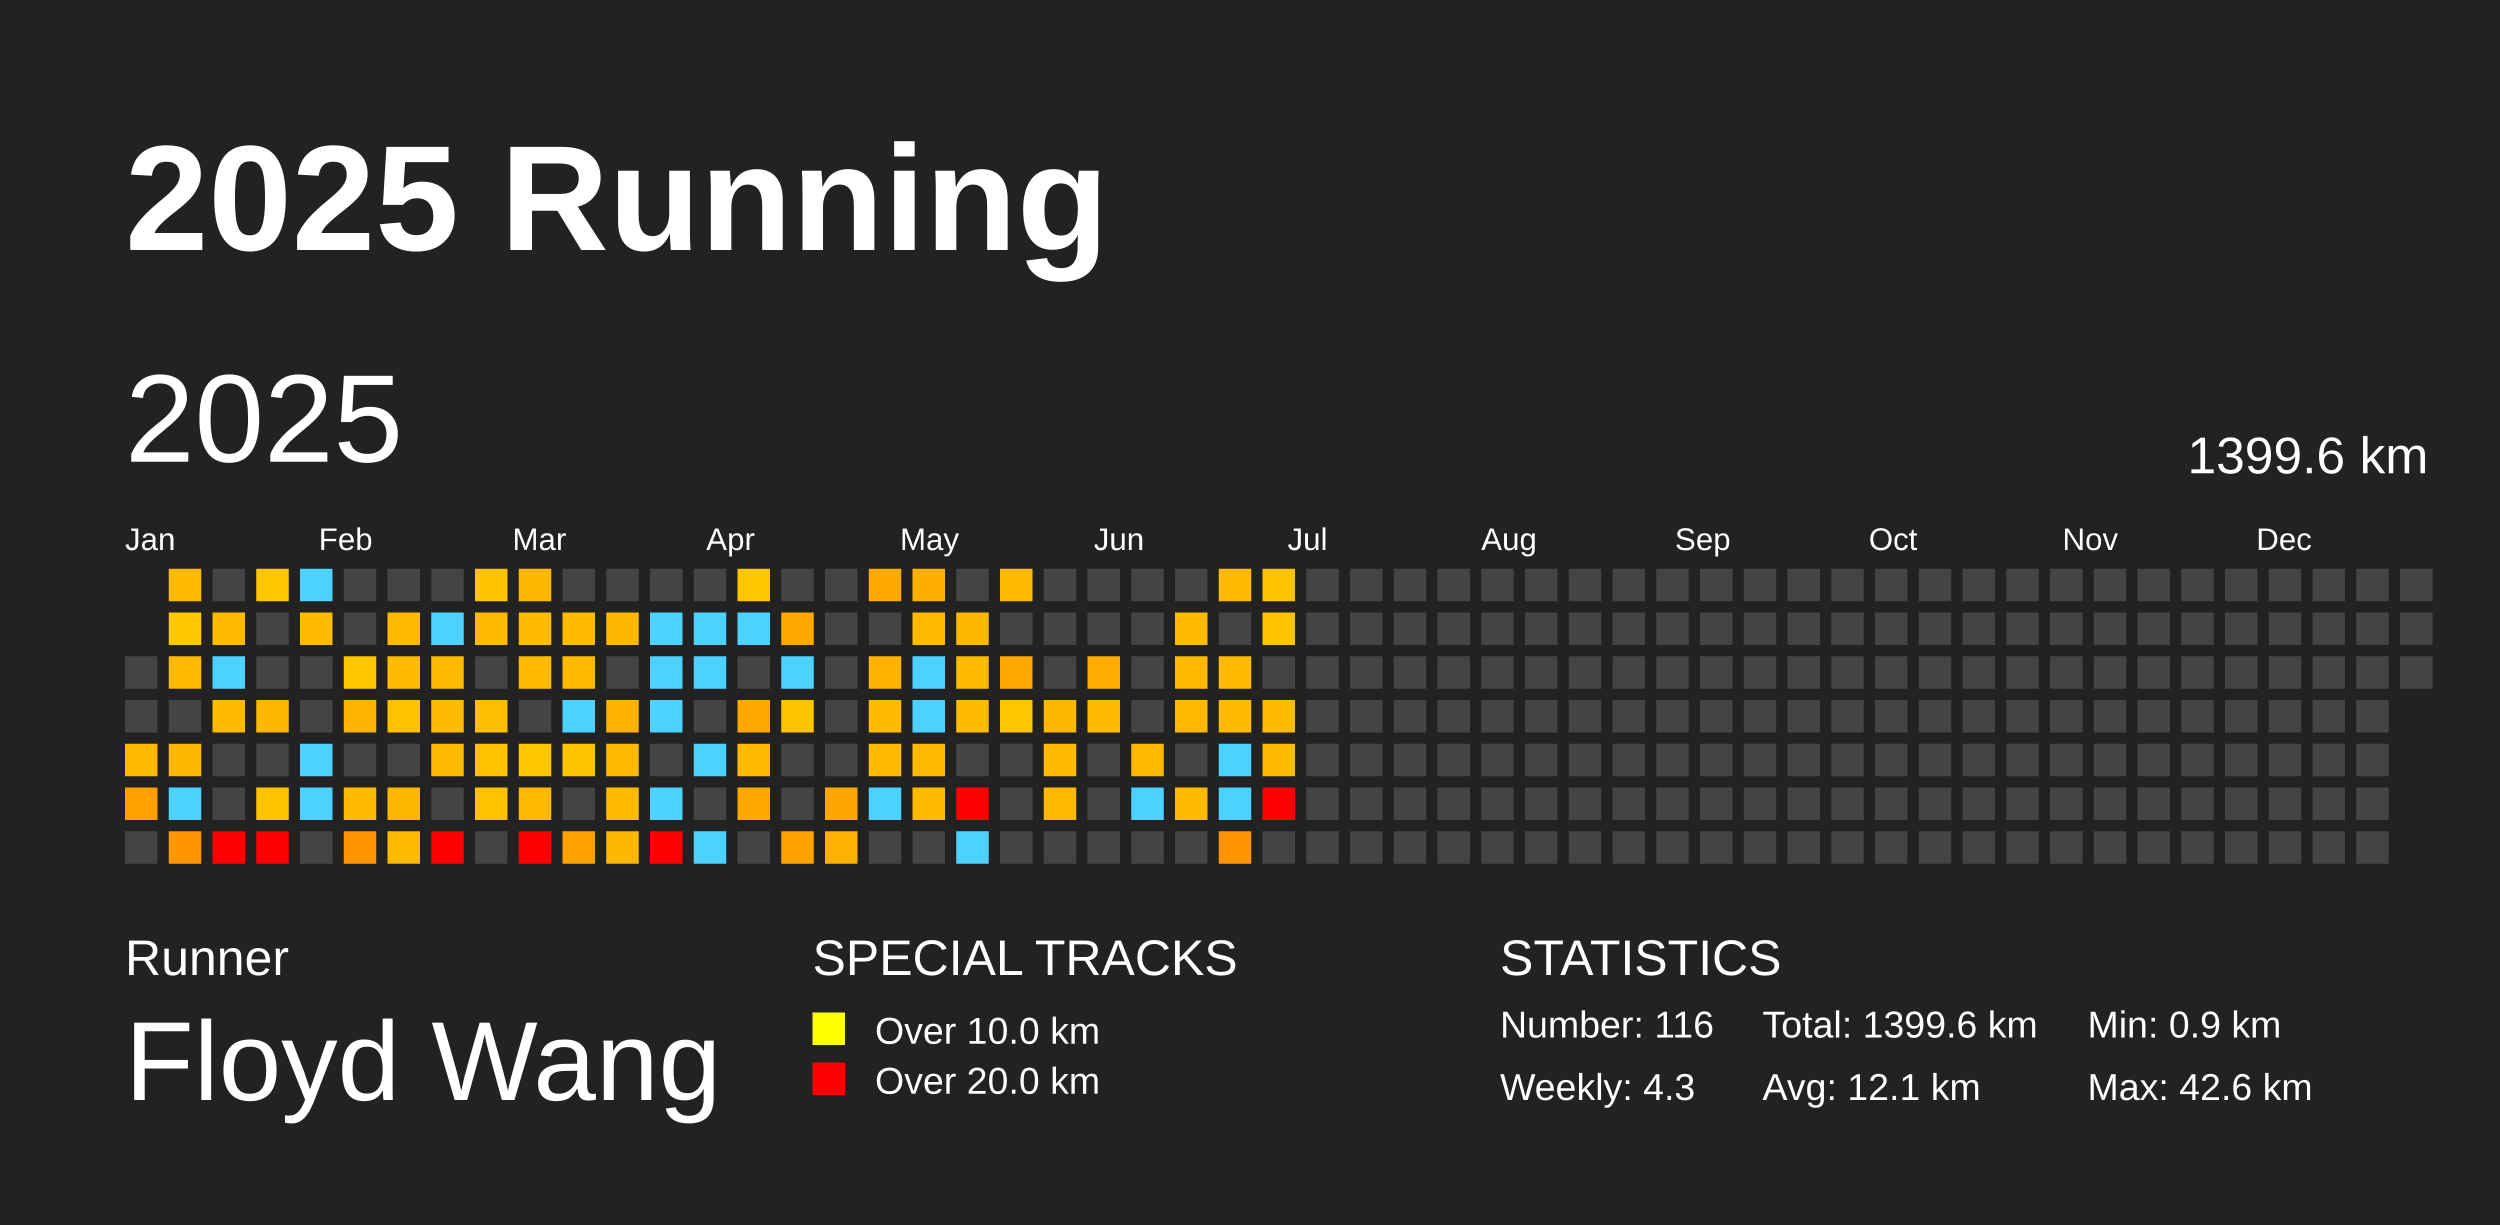
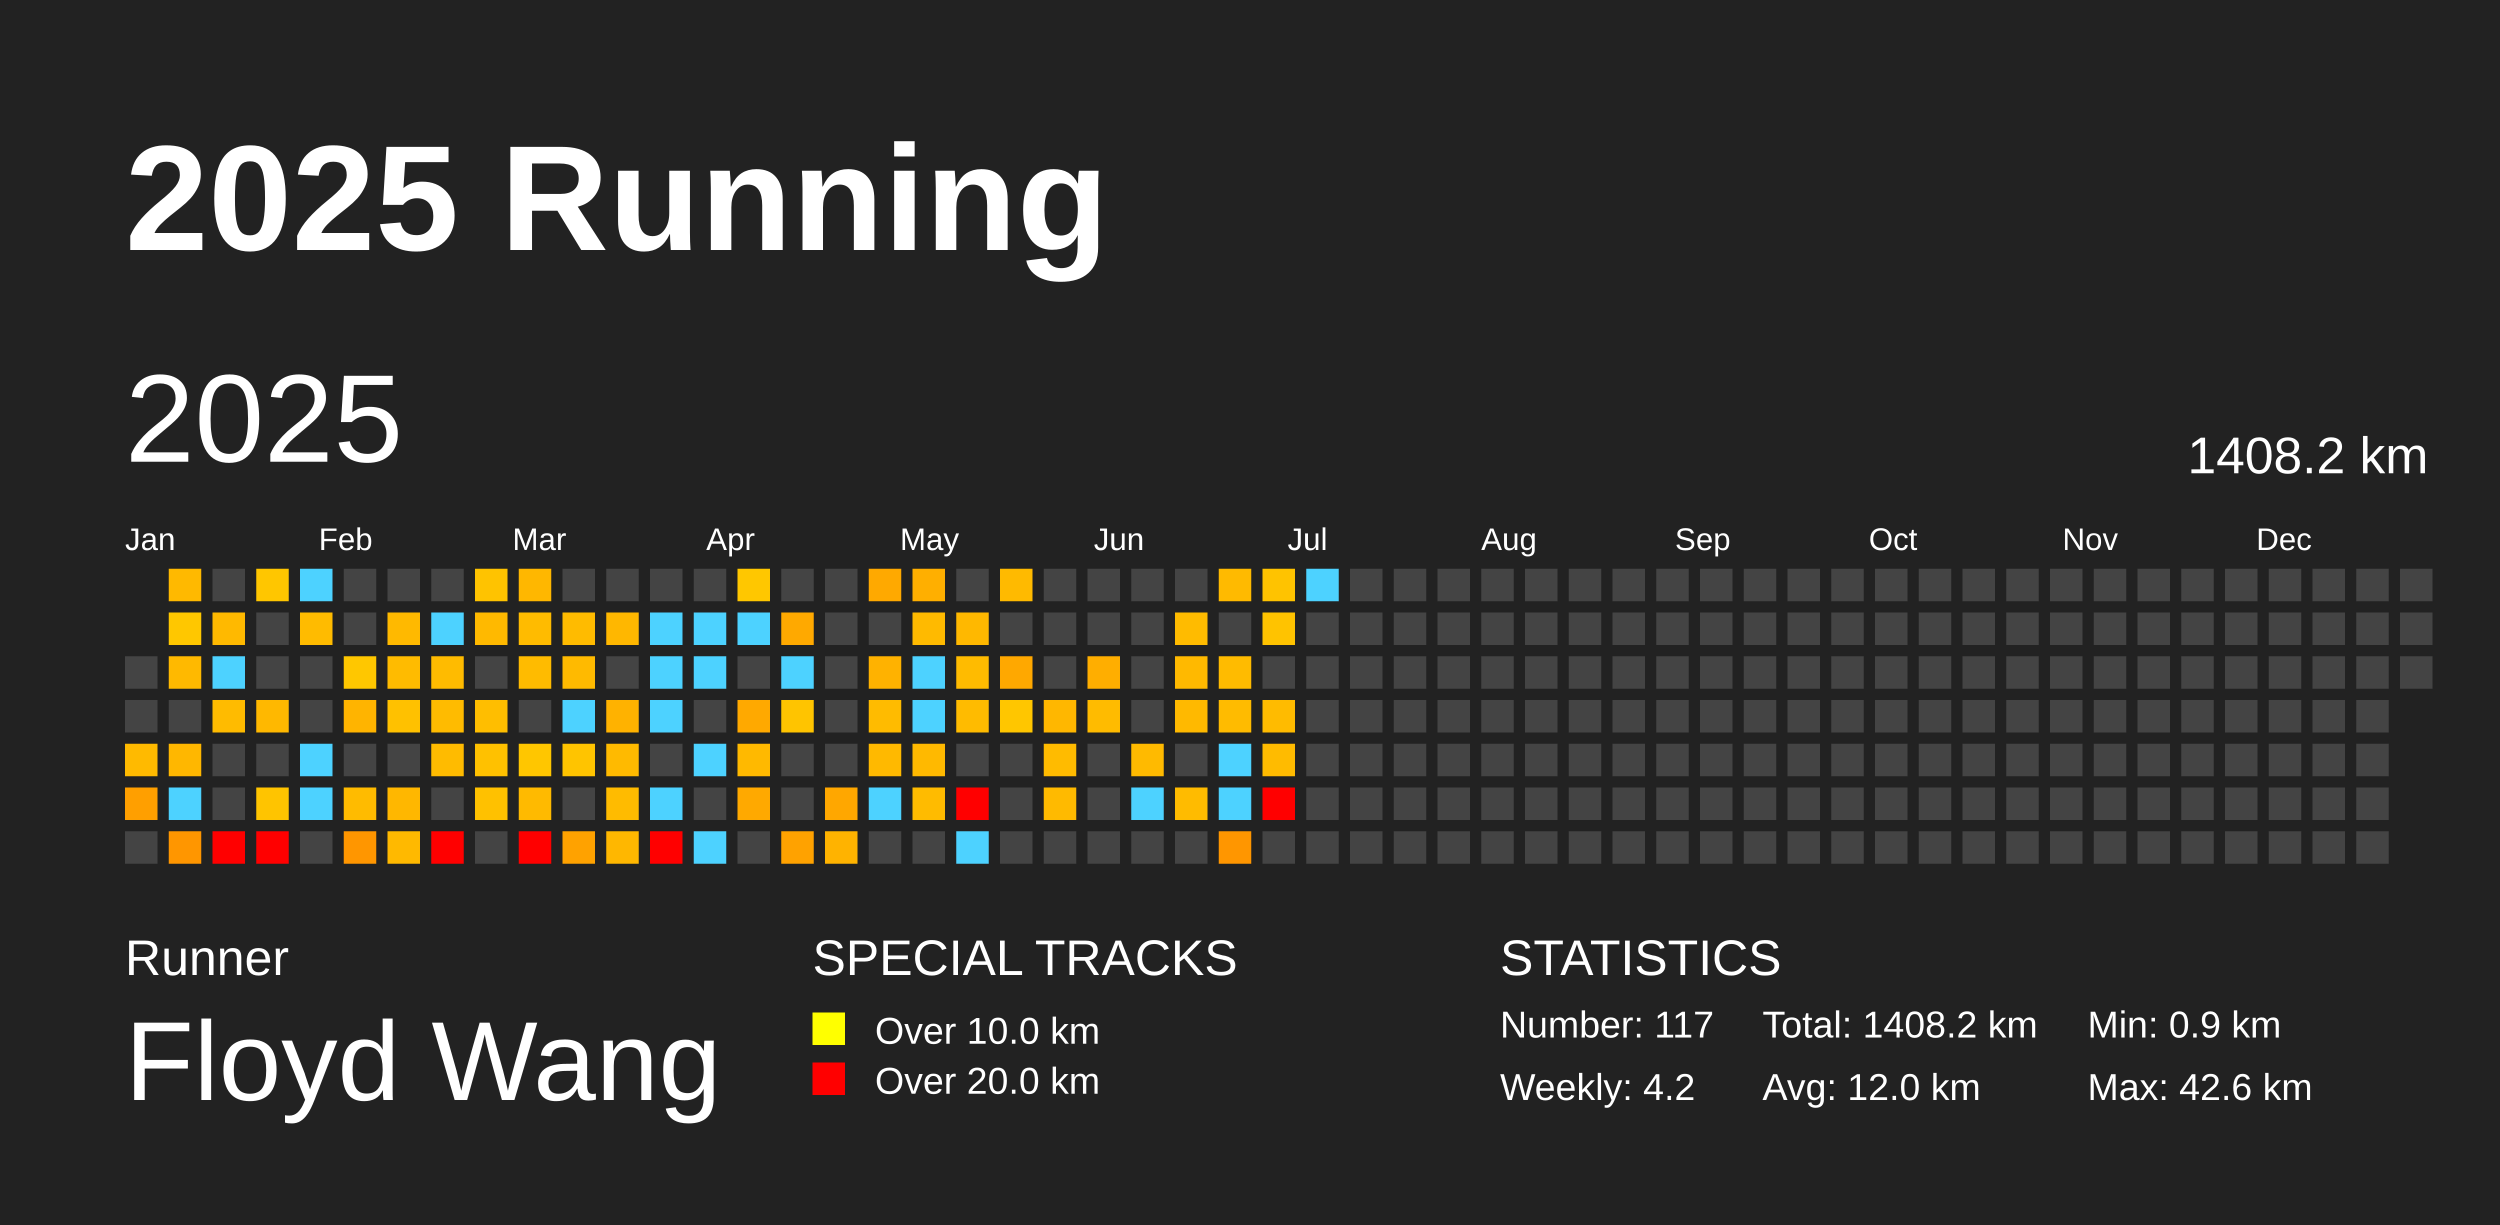
<svg xmlns="http://www.w3.org/2000/svg" baseProfile="full" height="98mm" version="1.1" viewBox="0,0,200,98" width="200mm">
  <defs />
  <rect fill="#222222" height="98" width="200" x="0" y="0" />
  <text fill="#FFFFFF" style="font-size:12px; font-family:Arial; font-weight:bold;" x="10" y="20">2025 Running</text>
  <text fill="#FFFFFF" style="font-size:4px; font-family:Arial" x="10" y="78">Runner</text>
  <text fill="#FFFFFF" style="font-size:9px; font-family:Arial" x="10" y="88">Floyd Wang</text>
  <text fill="#FFFFFF" style="font-size:4px; font-family:Arial" x="65" y="78">SPECIAL TRACKS</text>
  <rect fill="yellow" height="2.6" width="2.6" x="65" y="81" />
  <text fill="#FFFFFF" style="font-size:3px; font-family:Arial" x="70" y="83.5">Over 10.0 km</text>
  <rect fill="red" height="2.6" width="2.6" x="65" y="85" />
  <text fill="#FFFFFF" style="font-size:3px; font-family:Arial" x="70" y="87.5">Over 20.0 km</text>
  <text fill="#FFFFFF" style="font-size:4px; font-family:Arial" x="120" y="78">STATISTICS</text>
-   <text fill="#FFFFFF" style="font-size:3px; font-family:Arial" x="120" y="83">Number: 116</text>
-   <text fill="#FFFFFF" style="font-size:3px; font-family:Arial" x="120" y="88">Weekly: 4.3</text>
-   <text fill="#FFFFFF" style="font-size:3px; font-family:Arial" x="141" y="83">Total: 1399.6 km</text>
-   <text fill="#FFFFFF" style="font-size:3px; font-family:Arial" x="141" y="88">Avg: 12.1 km</text>
+   <text fill="#FFFFFF" style="font-size:3px; font-family:Arial" x="120" y="83">Number: 117</text>
+   <text fill="#FFFFFF" style="font-size:3px; font-family:Arial" x="120" y="88">Weekly: 4.2</text>
+   <text fill="#FFFFFF" style="font-size:3px; font-family:Arial" x="141" y="83">Total: 1408.2 km</text>
+   <text fill="#FFFFFF" style="font-size:3px; font-family:Arial" x="141" y="88">Avg: 12.0 km</text>
  <text fill="#FFFFFF" style="font-size:3px; font-family:Arial" x="167" y="83">Min: 0.9 km</text>
  <text fill="#FFFFFF" style="font-size:3px; font-family:Arial" x="167" y="88">Max: 42.6 km</text>
  <text dominant-baseline="hanging" fill="#FFFFFF" style="font-size:10.0px; font-family:Arial;" x="10" y="30">2025</text>
-   <text dominant-baseline="hanging" fill="#FFFFFF" style="font-size:4.125px; font-family:Arial;" x="175" y="35">1399.6 km</text>
+   <text dominant-baseline="hanging" fill="#FFFFFF" style="font-size:4.125px; font-family:Arial;" x="175" y="35">1408.2 km</text>
  <text fill="#FFFFFF" style="font-size:2.5px; font-family:Arial" x="10.0" y="44">Jan</text>
  <text fill="#FFFFFF" style="font-size:2.5px; font-family:Arial" x="25.5" y="44">Feb</text>
  <text fill="#FFFFFF" style="font-size:2.5px; font-family:Arial" x="41.0" y="44">Mar</text>
  <text fill="#FFFFFF" style="font-size:2.5px; font-family:Arial" x="56.5" y="44">Apr</text>
  <text fill="#FFFFFF" style="font-size:2.5px; font-family:Arial" x="72.0" y="44">May</text>
  <text fill="#FFFFFF" style="font-size:2.5px; font-family:Arial" x="87.5" y="44">Jun</text>
  <text fill="#FFFFFF" style="font-size:2.5px; font-family:Arial" x="103.0" y="44">Jul</text>
  <text fill="#FFFFFF" style="font-size:2.5px; font-family:Arial" x="118.5" y="44">Aug</text>
  <text fill="#FFFFFF" style="font-size:2.5px; font-family:Arial" x="134.0" y="44">Sep</text>
  <text fill="#FFFFFF" style="font-size:2.5px; font-family:Arial" x="149.5" y="44">Oct</text>
  <text fill="#FFFFFF" style="font-size:2.5px; font-family:Arial" x="165.0" y="44">Nov</text>
  <text fill="#FFFFFF" style="font-size:2.5px; font-family:Arial" x="180.5" y="44">Dec</text>
  <rect fill="#444444" height="2.6" width="2.6" x="10.0" y="52.5" />
  <rect fill="#444444" height="2.6" width="2.6" x="10.0" y="56.0" />
  <rect fill="#ffba00" height="2.6" width="2.6" x="10.0" y="59.5" />
  <rect fill="#ff9f00" height="2.6" width="2.6" x="10.0" y="63.0" />
  <rect fill="#444444" height="2.6" width="2.6" x="10.0" y="66.5" />
  <rect fill="#ffb900" height="2.6" width="2.6" x="13.5" y="45.5" />
  <rect fill="#ffc700" height="2.6" width="2.6" x="13.5" y="49.0" />
  <rect fill="#ffb900" height="2.6" width="2.6" x="13.5" y="52.5" />
  <rect fill="#444444" height="2.6" width="2.6" x="13.5" y="56.0" />
  <rect fill="#ffb700" height="2.6" width="2.6" x="13.5" y="59.5" />
  <rect fill="#4dd2ff" height="2.6" width="2.6" x="13.5" y="63.0" />
  <rect fill="#ff9600" height="2.6" width="2.6" x="13.5" y="66.5" />
  <rect fill="#444444" height="2.6" width="2.6" x="17.0" y="45.5" />
  <rect fill="#ffb900" height="2.6" width="2.6" x="17.0" y="49.0" />
  <rect fill="#4dd2ff" height="2.6" width="2.6" x="17.0" y="52.5" />
  <rect fill="#ffbb00" height="2.6" width="2.6" x="17.0" y="56.0" />
  <rect fill="#444444" height="2.6" width="2.6" x="17.0" y="59.5" />
  <rect fill="#444444" height="2.6" width="2.6" x="17.0" y="63.0" />
  <rect fill="red" height="2.6" width="2.6" x="17.0" y="66.5" />
  <rect fill="#ffc600" height="2.6" width="2.6" x="20.5" y="45.5" />
  <rect fill="#444444" height="2.6" width="2.6" x="20.5" y="49.0" />
  <rect fill="#444444" height="2.6" width="2.6" x="20.5" y="52.5" />
  <rect fill="#ffb800" height="2.6" width="2.6" x="20.5" y="56.0" />
  <rect fill="#444444" height="2.6" width="2.6" x="20.5" y="59.5" />
  <rect fill="#ffc400" height="2.6" width="2.6" x="20.5" y="63.0" />
  <rect fill="red" height="2.6" width="2.6" x="20.5" y="66.5" />
  <rect fill="#4dd2ff" height="2.6" width="2.6" x="24.0" y="45.5" />
  <rect fill="#ffbb00" height="2.6" width="2.6" x="24.0" y="49.0" />
  <rect fill="#444444" height="2.6" width="2.6" x="24.0" y="52.5" />
  <rect fill="#444444" height="2.6" width="2.6" x="24.0" y="56.0" />
  <rect fill="#4dd2ff" height="2.6" width="2.6" x="24.0" y="59.5" />
  <rect fill="#4dd2ff" height="2.6" width="2.6" x="24.0" y="63.0" />
  <rect fill="#444444" height="2.6" width="2.6" x="24.0" y="66.5" />
  <rect fill="#444444" height="2.6" width="2.6" x="27.5" y="45.5" />
  <rect fill="#444444" height="2.6" width="2.6" x="27.5" y="49.0" />
  <rect fill="#ffc700" height="2.6" width="2.6" x="27.5" y="52.5" />
  <rect fill="#ffb400" height="2.6" width="2.6" x="27.5" y="56.0" />
  <rect fill="#444444" height="2.6" width="2.6" x="27.5" y="59.5" />
  <rect fill="#ffbb00" height="2.6" width="2.6" x="27.5" y="63.0" />
  <rect fill="#ff9600" height="2.6" width="2.6" x="27.5" y="66.5" />
  <rect fill="#444444" height="2.6" width="2.6" x="31.0" y="45.5" />
  <rect fill="#ffb900" height="2.6" width="2.6" x="31.0" y="49.0" />
  <rect fill="#ffbb00" height="2.6" width="2.6" x="31.0" y="52.5" />
  <rect fill="#ffc100" height="2.6" width="2.6" x="31.0" y="56.0" />
  <rect fill="#444444" height="2.6" width="2.6" x="31.0" y="59.5" />
  <rect fill="#ffb700" height="2.6" width="2.6" x="31.0" y="63.0" />
  <rect fill="#ffb900" height="2.6" width="2.6" x="31.0" y="66.5" />
  <rect fill="#444444" height="2.6" width="2.6" x="34.5" y="45.5" />
  <rect fill="#4dd2ff" height="2.6" width="2.6" x="34.5" y="49.0" />
  <rect fill="#ffbb00" height="2.6" width="2.6" x="34.5" y="52.5" />
  <rect fill="#ffbb00" height="2.6" width="2.6" x="34.5" y="56.0" />
  <rect fill="#ffbb00" height="2.6" width="2.6" x="34.5" y="59.5" />
  <rect fill="#444444" height="2.6" width="2.6" x="34.5" y="63.0" />
  <rect fill="red" height="2.6" width="2.6" x="34.5" y="66.5" />
  <rect fill="#ffc300" height="2.6" width="2.6" x="38.0" y="45.5" />
  <rect fill="#ffb900" height="2.6" width="2.6" x="38.0" y="49.0" />
  <rect fill="#444444" height="2.6" width="2.6" x="38.0" y="52.5" />
  <rect fill="#ffbe00" height="2.6" width="2.6" x="38.0" y="56.0" />
  <rect fill="#ffc100" height="2.6" width="2.6" x="38.0" y="59.5" />
  <rect fill="#ffc100" height="2.6" width="2.6" x="38.0" y="63.0" />
  <rect fill="#444444" height="2.6" width="2.6" x="38.0" y="66.5" />
  <rect fill="#ffb700" height="2.6" width="2.6" x="41.5" y="45.5" />
  <rect fill="#ffbb00" height="2.6" width="2.6" x="41.5" y="49.0" />
  <rect fill="#ffbb00" height="2.6" width="2.6" x="41.5" y="52.5" />
  <rect fill="#444444" height="2.6" width="2.6" x="41.5" y="56.0" />
  <rect fill="#ffc600" height="2.6" width="2.6" x="41.5" y="59.5" />
  <rect fill="#ffba00" height="2.6" width="2.6" x="41.5" y="63.0" />
  <rect fill="red" height="2.6" width="2.6" x="41.5" y="66.5" />
  <rect fill="#444444" height="2.6" width="2.6" x="45.0" y="45.5" />
  <rect fill="#ffbb00" height="2.6" width="2.6" x="45.0" y="49.0" />
  <rect fill="#ffba00" height="2.6" width="2.6" x="45.0" y="52.5" />
  <rect fill="#4dd2ff" height="2.6" width="2.6" x="45.0" y="56.0" />
  <rect fill="#ffc400" height="2.6" width="2.6" x="45.0" y="59.5" />
  <rect fill="#444444" height="2.6" width="2.6" x="45.0" y="63.0" />
  <rect fill="#ffa200" height="2.6" width="2.6" x="45.0" y="66.5" />
  <rect fill="#444444" height="2.6" width="2.6" x="48.5" y="45.5" />
  <rect fill="#ffb700" height="2.6" width="2.6" x="48.5" y="49.0" />
  <rect fill="#444444" height="2.6" width="2.6" x="48.5" y="52.5" />
  <rect fill="#ffb200" height="2.6" width="2.6" x="48.5" y="56.0" />
  <rect fill="#ffba00" height="2.6" width="2.6" x="48.5" y="59.5" />
  <rect fill="#ffbb00" height="2.6" width="2.6" x="48.5" y="63.0" />
  <rect fill="#ffb700" height="2.6" width="2.6" x="48.5" y="66.5" />
  <rect fill="#444444" height="2.6" width="2.6" x="52.0" y="45.5" />
  <rect fill="#4dd2ff" height="2.6" width="2.6" x="52.0" y="49.0" />
  <rect fill="#4dd2ff" height="2.6" width="2.6" x="52.0" y="52.5" />
  <rect fill="#4dd2ff" height="2.6" width="2.6" x="52.0" y="56.0" />
  <rect fill="#444444" height="2.6" width="2.6" x="52.0" y="59.5" />
  <rect fill="#4dd2ff" height="2.6" width="2.6" x="52.0" y="63.0" />
  <rect fill="red" height="2.6" width="2.6" x="52.0" y="66.5" />
  <rect fill="#444444" height="2.6" width="2.6" x="55.5" y="45.5" />
  <rect fill="#4dd2ff" height="2.6" width="2.6" x="55.5" y="49.0" />
  <rect fill="#4dd2ff" height="2.6" width="2.6" x="55.5" y="52.5" />
  <rect fill="#444444" height="2.6" width="2.6" x="55.5" y="56.0" />
  <rect fill="#4dd2ff" height="2.6" width="2.6" x="55.5" y="59.5" />
  <rect fill="#444444" height="2.6" width="2.6" x="55.5" y="63.0" />
  <rect fill="#4dd2ff" height="2.6" width="2.6" x="55.5" y="66.5" />
  <rect fill="#ffc700" height="2.6" width="2.6" x="59.0" y="45.5" />
  <rect fill="#4dd2ff" height="2.6" width="2.6" x="59.0" y="49.0" />
  <rect fill="#444444" height="2.6" width="2.6" x="59.0" y="52.5" />
  <rect fill="#ffa900" height="2.6" width="2.6" x="59.0" y="56.0" />
  <rect fill="#ffb900" height="2.6" width="2.6" x="59.0" y="59.5" />
  <rect fill="#ffa900" height="2.6" width="2.6" x="59.0" y="63.0" />
  <rect fill="#444444" height="2.6" width="2.6" x="59.0" y="66.5" />
  <rect fill="#444444" height="2.6" width="2.6" x="62.5" y="45.5" />
  <rect fill="#ffa900" height="2.6" width="2.6" x="62.5" y="49.0" />
  <rect fill="#4dd2ff" height="2.6" width="2.6" x="62.5" y="52.5" />
  <rect fill="#ffc400" height="2.6" width="2.6" x="62.5" y="56.0" />
  <rect fill="#444444" height="2.6" width="2.6" x="62.5" y="59.5" />
  <rect fill="#444444" height="2.6" width="2.6" x="62.5" y="63.0" />
  <rect fill="#ffa200" height="2.6" width="2.6" x="62.5" y="66.5" />
  <rect fill="#444444" height="2.6" width="2.6" x="66.0" y="45.5" />
  <rect fill="#444444" height="2.6" width="2.6" x="66.0" y="49.0" />
  <rect fill="#444444" height="2.6" width="2.6" x="66.0" y="52.5" />
  <rect fill="#444444" height="2.6" width="2.6" x="66.0" y="56.0" />
  <rect fill="#444444" height="2.6" width="2.6" x="66.0" y="59.5" />
  <rect fill="#ffa700" height="2.6" width="2.6" x="66.0" y="63.0" />
  <rect fill="#ffb300" height="2.6" width="2.6" x="66.0" y="66.5" />
  <rect fill="#ffa900" height="2.6" width="2.6" x="69.5" y="45.5" />
  <rect fill="#444444" height="2.6" width="2.6" x="69.5" y="49.0" />
  <rect fill="#ffb200" height="2.6" width="2.6" x="69.5" y="52.5" />
  <rect fill="#ffbb00" height="2.6" width="2.6" x="69.5" y="56.0" />
  <rect fill="#ffb900" height="2.6" width="2.6" x="69.5" y="59.5" />
  <rect fill="#4dd2ff" height="2.6" width="2.6" x="69.5" y="63.0" />
  <rect fill="#444444" height="2.6" width="2.6" x="69.5" y="66.5" />
  <rect fill="#ffaf00" height="2.6" width="2.6" x="73.0" y="45.5" />
  <rect fill="#ffba00" height="2.6" width="2.6" x="73.0" y="49.0" />
  <rect fill="#4dd2ff" height="2.6" width="2.6" x="73.0" y="52.5" />
  <rect fill="#4dd2ff" height="2.6" width="2.6" x="73.0" y="56.0" />
  <rect fill="#ffb900" height="2.6" width="2.6" x="73.0" y="59.5" />
  <rect fill="#ffbb00" height="2.6" width="2.6" x="73.0" y="63.0" />
  <rect fill="#444444" height="2.6" width="2.6" x="73.0" y="66.5" />
  <rect fill="#444444" height="2.6" width="2.6" x="76.5" y="45.5" />
  <rect fill="#ffb800" height="2.6" width="2.6" x="76.5" y="49.0" />
  <rect fill="#ffbb00" height="2.6" width="2.6" x="76.5" y="52.5" />
  <rect fill="#ffbb00" height="2.6" width="2.6" x="76.5" y="56.0" />
  <rect fill="#444444" height="2.6" width="2.6" x="76.5" y="59.5" />
  <rect fill="red" height="2.6" width="2.6" x="76.5" y="63.0" />
  <rect fill="#4dd2ff" height="2.6" width="2.6" x="76.5" y="66.5" />
  <rect fill="#ffba00" height="2.6" width="2.6" x="80.0" y="45.5" />
  <rect fill="#444444" height="2.6" width="2.6" x="80.0" y="49.0" />
  <rect fill="#ffa800" height="2.6" width="2.6" x="80.0" y="52.5" />
  <rect fill="#ffc600" height="2.6" width="2.6" x="80.0" y="56.0" />
  <rect fill="#444444" height="2.6" width="2.6" x="80.0" y="59.5" />
  <rect fill="#444444" height="2.6" width="2.6" x="80.0" y="63.0" />
  <rect fill="#444444" height="2.6" width="2.6" x="80.0" y="66.5" />
  <rect fill="#444444" height="2.6" width="2.6" x="83.5" y="45.5" />
  <rect fill="#444444" height="2.6" width="2.6" x="83.5" y="49.0" />
  <rect fill="#444444" height="2.6" width="2.6" x="83.5" y="52.5" />
  <rect fill="#ffb700" height="2.6" width="2.6" x="83.5" y="56.0" />
  <rect fill="#ffbb00" height="2.6" width="2.6" x="83.5" y="59.5" />
  <rect fill="#ffba00" height="2.6" width="2.6" x="83.5" y="63.0" />
  <rect fill="#444444" height="2.6" width="2.6" x="83.5" y="66.5" />
  <rect fill="#444444" height="2.6" width="2.6" x="87.0" y="45.5" />
  <rect fill="#444444" height="2.6" width="2.6" x="87.0" y="49.0" />
  <rect fill="#ffae00" height="2.6" width="2.6" x="87.0" y="52.5" />
  <rect fill="#ffbb00" height="2.6" width="2.6" x="87.0" y="56.0" />
  <rect fill="#444444" height="2.6" width="2.6" x="87.0" y="59.5" />
  <rect fill="#444444" height="2.6" width="2.6" x="87.0" y="63.0" />
  <rect fill="#444444" height="2.6" width="2.6" x="87.0" y="66.5" />
  <rect fill="#444444" height="2.6" width="2.6" x="90.5" y="45.5" />
  <rect fill="#444444" height="2.6" width="2.6" x="90.5" y="49.0" />
  <rect fill="#444444" height="2.6" width="2.6" x="90.5" y="52.5" />
  <rect fill="#444444" height="2.6" width="2.6" x="90.5" y="56.0" />
  <rect fill="#ffba00" height="2.6" width="2.6" x="90.5" y="59.5" />
  <rect fill="#4dd2ff" height="2.6" width="2.6" x="90.5" y="63.0" />
  <rect fill="#444444" height="2.6" width="2.6" x="90.5" y="66.5" />
  <rect fill="#444444" height="2.6" width="2.6" x="94.0" y="45.5" />
  <rect fill="#ffbb00" height="2.6" width="2.6" x="94.0" y="49.0" />
  <rect fill="#ffb900" height="2.6" width="2.6" x="94.0" y="52.5" />
  <rect fill="#ffb900" height="2.6" width="2.6" x="94.0" y="56.0" />
  <rect fill="#444444" height="2.6" width="2.6" x="94.0" y="59.5" />
  <rect fill="#ffbb00" height="2.6" width="2.6" x="94.0" y="63.0" />
  <rect fill="#444444" height="2.6" width="2.6" x="94.0" y="66.5" />
  <rect fill="#ffba00" height="2.6" width="2.6" x="97.5" y="45.5" />
  <rect fill="#444444" height="2.6" width="2.6" x="97.5" y="49.0" />
  <rect fill="#ffbb00" height="2.6" width="2.6" x="97.5" y="52.5" />
  <rect fill="#ffbb00" height="2.6" width="2.6" x="97.5" y="56.0" />
  <rect fill="#4dd2ff" height="2.6" width="2.6" x="97.5" y="59.5" />
  <rect fill="#4dd2ff" height="2.6" width="2.6" x="97.5" y="63.0" />
  <rect fill="#ff9600" height="2.6" width="2.6" x="97.5" y="66.5" />
  <rect fill="#ffc300" height="2.6" width="2.6" x="101.0" y="45.5" />
  <rect fill="#ffc300" height="2.6" width="2.6" x="101.0" y="49.0" />
  <rect fill="#444444" height="2.6" width="2.6" x="101.0" y="52.5" />
  <rect fill="#ffbb00" height="2.6" width="2.6" x="101.0" y="56.0" />
  <rect fill="#ffbb00" height="2.6" width="2.6" x="101.0" y="59.5" />
  <rect fill="red" height="2.6" width="2.6" x="101.0" y="63.0" />
  <rect fill="#444444" height="2.6" width="2.6" x="101.0" y="66.5" />
-   <rect fill="#444444" height="2.6" width="2.6" x="104.5" y="45.5" />
+   <rect fill="#4dd2ff" height="2.6" width="2.6" x="104.5" y="45.5" />
  <rect fill="#444444" height="2.6" width="2.6" x="104.5" y="49.0" />
  <rect fill="#444444" height="2.6" width="2.6" x="104.5" y="52.5" />
  <rect fill="#444444" height="2.6" width="2.6" x="104.5" y="56.0" />
  <rect fill="#444444" height="2.6" width="2.6" x="104.5" y="59.5" />
  <rect fill="#444444" height="2.6" width="2.6" x="104.5" y="63.0" />
  <rect fill="#444444" height="2.6" width="2.6" x="104.5" y="66.5" />
  <rect fill="#444444" height="2.6" width="2.6" x="108.0" y="45.5" />
  <rect fill="#444444" height="2.6" width="2.6" x="108.0" y="49.0" />
  <rect fill="#444444" height="2.6" width="2.6" x="108.0" y="52.5" />
  <rect fill="#444444" height="2.6" width="2.6" x="108.0" y="56.0" />
  <rect fill="#444444" height="2.6" width="2.6" x="108.0" y="59.5" />
  <rect fill="#444444" height="2.6" width="2.6" x="108.0" y="63.0" />
  <rect fill="#444444" height="2.6" width="2.6" x="108.0" y="66.5" />
  <rect fill="#444444" height="2.6" width="2.6" x="111.5" y="45.5" />
  <rect fill="#444444" height="2.6" width="2.6" x="111.5" y="49.0" />
  <rect fill="#444444" height="2.6" width="2.6" x="111.5" y="52.5" />
  <rect fill="#444444" height="2.6" width="2.6" x="111.5" y="56.0" />
  <rect fill="#444444" height="2.6" width="2.6" x="111.5" y="59.5" />
  <rect fill="#444444" height="2.6" width="2.6" x="111.5" y="63.0" />
  <rect fill="#444444" height="2.6" width="2.6" x="111.5" y="66.5" />
  <rect fill="#444444" height="2.6" width="2.6" x="115.0" y="45.5" />
  <rect fill="#444444" height="2.6" width="2.6" x="115.0" y="49.0" />
  <rect fill="#444444" height="2.6" width="2.6" x="115.0" y="52.5" />
  <rect fill="#444444" height="2.6" width="2.6" x="115.0" y="56.0" />
  <rect fill="#444444" height="2.6" width="2.6" x="115.0" y="59.5" />
  <rect fill="#444444" height="2.6" width="2.6" x="115.0" y="63.0" />
  <rect fill="#444444" height="2.6" width="2.6" x="115.0" y="66.5" />
  <rect fill="#444444" height="2.6" width="2.6" x="118.5" y="45.5" />
  <rect fill="#444444" height="2.6" width="2.6" x="118.5" y="49.0" />
  <rect fill="#444444" height="2.6" width="2.6" x="118.5" y="52.5" />
  <rect fill="#444444" height="2.6" width="2.6" x="118.5" y="56.0" />
  <rect fill="#444444" height="2.6" width="2.6" x="118.5" y="59.5" />
  <rect fill="#444444" height="2.6" width="2.6" x="118.5" y="63.0" />
  <rect fill="#444444" height="2.6" width="2.6" x="118.5" y="66.5" />
  <rect fill="#444444" height="2.6" width="2.6" x="122.0" y="45.5" />
  <rect fill="#444444" height="2.6" width="2.6" x="122.0" y="49.0" />
  <rect fill="#444444" height="2.6" width="2.6" x="122.0" y="52.5" />
  <rect fill="#444444" height="2.6" width="2.6" x="122.0" y="56.0" />
  <rect fill="#444444" height="2.6" width="2.6" x="122.0" y="59.5" />
  <rect fill="#444444" height="2.6" width="2.6" x="122.0" y="63.0" />
  <rect fill="#444444" height="2.6" width="2.6" x="122.0" y="66.5" />
  <rect fill="#444444" height="2.6" width="2.6" x="125.5" y="45.5" />
  <rect fill="#444444" height="2.6" width="2.6" x="125.5" y="49.0" />
  <rect fill="#444444" height="2.6" width="2.6" x="125.5" y="52.5" />
  <rect fill="#444444" height="2.6" width="2.6" x="125.5" y="56.0" />
  <rect fill="#444444" height="2.6" width="2.6" x="125.5" y="59.5" />
  <rect fill="#444444" height="2.6" width="2.6" x="125.5" y="63.0" />
  <rect fill="#444444" height="2.6" width="2.6" x="125.5" y="66.5" />
  <rect fill="#444444" height="2.6" width="2.6" x="129.0" y="45.5" />
  <rect fill="#444444" height="2.6" width="2.6" x="129.0" y="49.0" />
  <rect fill="#444444" height="2.6" width="2.6" x="129.0" y="52.5" />
  <rect fill="#444444" height="2.6" width="2.6" x="129.0" y="56.0" />
  <rect fill="#444444" height="2.6" width="2.6" x="129.0" y="59.5" />
  <rect fill="#444444" height="2.6" width="2.6" x="129.0" y="63.0" />
  <rect fill="#444444" height="2.6" width="2.6" x="129.0" y="66.5" />
  <rect fill="#444444" height="2.6" width="2.6" x="132.5" y="45.5" />
  <rect fill="#444444" height="2.6" width="2.6" x="132.5" y="49.0" />
  <rect fill="#444444" height="2.6" width="2.6" x="132.5" y="52.5" />
  <rect fill="#444444" height="2.6" width="2.6" x="132.5" y="56.0" />
  <rect fill="#444444" height="2.6" width="2.6" x="132.5" y="59.5" />
  <rect fill="#444444" height="2.6" width="2.6" x="132.5" y="63.0" />
  <rect fill="#444444" height="2.6" width="2.6" x="132.5" y="66.5" />
  <rect fill="#444444" height="2.6" width="2.6" x="136.0" y="45.5" />
  <rect fill="#444444" height="2.6" width="2.6" x="136.0" y="49.0" />
  <rect fill="#444444" height="2.6" width="2.6" x="136.0" y="52.5" />
  <rect fill="#444444" height="2.6" width="2.6" x="136.0" y="56.0" />
  <rect fill="#444444" height="2.6" width="2.6" x="136.0" y="59.5" />
  <rect fill="#444444" height="2.6" width="2.6" x="136.0" y="63.0" />
  <rect fill="#444444" height="2.6" width="2.6" x="136.0" y="66.5" />
  <rect fill="#444444" height="2.6" width="2.6" x="139.5" y="45.5" />
  <rect fill="#444444" height="2.6" width="2.6" x="139.5" y="49.0" />
  <rect fill="#444444" height="2.6" width="2.6" x="139.5" y="52.5" />
  <rect fill="#444444" height="2.6" width="2.6" x="139.5" y="56.0" />
  <rect fill="#444444" height="2.6" width="2.6" x="139.5" y="59.5" />
  <rect fill="#444444" height="2.6" width="2.6" x="139.5" y="63.0" />
  <rect fill="#444444" height="2.6" width="2.6" x="139.5" y="66.5" />
  <rect fill="#444444" height="2.6" width="2.6" x="143.0" y="45.5" />
  <rect fill="#444444" height="2.6" width="2.6" x="143.0" y="49.0" />
  <rect fill="#444444" height="2.6" width="2.6" x="143.0" y="52.5" />
  <rect fill="#444444" height="2.6" width="2.6" x="143.0" y="56.0" />
  <rect fill="#444444" height="2.6" width="2.6" x="143.0" y="59.5" />
  <rect fill="#444444" height="2.6" width="2.6" x="143.0" y="63.0" />
  <rect fill="#444444" height="2.6" width="2.6" x="143.0" y="66.5" />
  <rect fill="#444444" height="2.6" width="2.6" x="146.5" y="45.5" />
  <rect fill="#444444" height="2.6" width="2.6" x="146.5" y="49.0" />
  <rect fill="#444444" height="2.6" width="2.6" x="146.5" y="52.5" />
  <rect fill="#444444" height="2.6" width="2.6" x="146.5" y="56.0" />
  <rect fill="#444444" height="2.6" width="2.6" x="146.5" y="59.5" />
  <rect fill="#444444" height="2.6" width="2.6" x="146.5" y="63.0" />
  <rect fill="#444444" height="2.6" width="2.6" x="146.5" y="66.5" />
  <rect fill="#444444" height="2.6" width="2.6" x="150.0" y="45.5" />
  <rect fill="#444444" height="2.6" width="2.6" x="150.0" y="49.0" />
  <rect fill="#444444" height="2.6" width="2.6" x="150.0" y="52.5" />
  <rect fill="#444444" height="2.6" width="2.6" x="150.0" y="56.0" />
  <rect fill="#444444" height="2.6" width="2.6" x="150.0" y="59.5" />
  <rect fill="#444444" height="2.6" width="2.6" x="150.0" y="63.0" />
  <rect fill="#444444" height="2.6" width="2.6" x="150.0" y="66.5" />
  <rect fill="#444444" height="2.6" width="2.6" x="153.5" y="45.5" />
  <rect fill="#444444" height="2.6" width="2.6" x="153.5" y="49.0" />
  <rect fill="#444444" height="2.6" width="2.6" x="153.5" y="52.5" />
  <rect fill="#444444" height="2.6" width="2.6" x="153.5" y="56.0" />
  <rect fill="#444444" height="2.6" width="2.6" x="153.5" y="59.5" />
  <rect fill="#444444" height="2.6" width="2.6" x="153.5" y="63.0" />
  <rect fill="#444444" height="2.6" width="2.6" x="153.5" y="66.5" />
  <rect fill="#444444" height="2.6" width="2.6" x="157.0" y="45.5" />
  <rect fill="#444444" height="2.6" width="2.6" x="157.0" y="49.0" />
  <rect fill="#444444" height="2.6" width="2.6" x="157.0" y="52.5" />
  <rect fill="#444444" height="2.6" width="2.6" x="157.0" y="56.0" />
  <rect fill="#444444" height="2.6" width="2.6" x="157.0" y="59.5" />
  <rect fill="#444444" height="2.6" width="2.6" x="157.0" y="63.0" />
  <rect fill="#444444" height="2.6" width="2.6" x="157.0" y="66.5" />
  <rect fill="#444444" height="2.6" width="2.6" x="160.5" y="45.5" />
  <rect fill="#444444" height="2.6" width="2.6" x="160.5" y="49.0" />
  <rect fill="#444444" height="2.6" width="2.6" x="160.5" y="52.5" />
  <rect fill="#444444" height="2.6" width="2.6" x="160.5" y="56.0" />
  <rect fill="#444444" height="2.6" width="2.6" x="160.5" y="59.5" />
  <rect fill="#444444" height="2.6" width="2.6" x="160.5" y="63.0" />
  <rect fill="#444444" height="2.6" width="2.6" x="160.5" y="66.5" />
  <rect fill="#444444" height="2.6" width="2.6" x="164.0" y="45.5" />
  <rect fill="#444444" height="2.6" width="2.6" x="164.0" y="49.0" />
  <rect fill="#444444" height="2.6" width="2.6" x="164.0" y="52.5" />
  <rect fill="#444444" height="2.6" width="2.6" x="164.0" y="56.0" />
  <rect fill="#444444" height="2.6" width="2.6" x="164.0" y="59.5" />
  <rect fill="#444444" height="2.6" width="2.6" x="164.0" y="63.0" />
  <rect fill="#444444" height="2.6" width="2.6" x="164.0" y="66.5" />
  <rect fill="#444444" height="2.6" width="2.6" x="167.5" y="45.5" />
  <rect fill="#444444" height="2.6" width="2.6" x="167.5" y="49.0" />
  <rect fill="#444444" height="2.6" width="2.6" x="167.5" y="52.5" />
  <rect fill="#444444" height="2.6" width="2.6" x="167.5" y="56.0" />
  <rect fill="#444444" height="2.6" width="2.6" x="167.5" y="59.5" />
  <rect fill="#444444" height="2.6" width="2.6" x="167.5" y="63.0" />
  <rect fill="#444444" height="2.6" width="2.6" x="167.5" y="66.5" />
  <rect fill="#444444" height="2.6" width="2.6" x="171.0" y="45.5" />
  <rect fill="#444444" height="2.6" width="2.6" x="171.0" y="49.0" />
  <rect fill="#444444" height="2.6" width="2.6" x="171.0" y="52.5" />
  <rect fill="#444444" height="2.6" width="2.6" x="171.0" y="56.0" />
  <rect fill="#444444" height="2.6" width="2.6" x="171.0" y="59.5" />
  <rect fill="#444444" height="2.6" width="2.6" x="171.0" y="63.0" />
  <rect fill="#444444" height="2.6" width="2.6" x="171.0" y="66.5" />
  <rect fill="#444444" height="2.6" width="2.6" x="174.5" y="45.5" />
  <rect fill="#444444" height="2.6" width="2.6" x="174.5" y="49.0" />
  <rect fill="#444444" height="2.6" width="2.6" x="174.5" y="52.5" />
  <rect fill="#444444" height="2.6" width="2.6" x="174.5" y="56.0" />
  <rect fill="#444444" height="2.6" width="2.6" x="174.5" y="59.5" />
  <rect fill="#444444" height="2.6" width="2.6" x="174.5" y="63.0" />
  <rect fill="#444444" height="2.6" width="2.6" x="174.5" y="66.5" />
  <rect fill="#444444" height="2.6" width="2.6" x="178.0" y="45.5" />
  <rect fill="#444444" height="2.6" width="2.6" x="178.0" y="49.0" />
  <rect fill="#444444" height="2.6" width="2.6" x="178.0" y="52.5" />
  <rect fill="#444444" height="2.6" width="2.6" x="178.0" y="56.0" />
  <rect fill="#444444" height="2.6" width="2.6" x="178.0" y="59.5" />
  <rect fill="#444444" height="2.6" width="2.6" x="178.0" y="63.0" />
  <rect fill="#444444" height="2.6" width="2.6" x="178.0" y="66.5" />
  <rect fill="#444444" height="2.6" width="2.6" x="181.5" y="45.5" />
  <rect fill="#444444" height="2.6" width="2.6" x="181.5" y="49.0" />
  <rect fill="#444444" height="2.6" width="2.6" x="181.5" y="52.5" />
  <rect fill="#444444" height="2.6" width="2.6" x="181.5" y="56.0" />
  <rect fill="#444444" height="2.6" width="2.6" x="181.5" y="59.5" />
  <rect fill="#444444" height="2.6" width="2.6" x="181.5" y="63.0" />
  <rect fill="#444444" height="2.6" width="2.6" x="181.5" y="66.5" />
  <rect fill="#444444" height="2.6" width="2.6" x="185.0" y="45.5" />
  <rect fill="#444444" height="2.6" width="2.6" x="185.0" y="49.0" />
  <rect fill="#444444" height="2.6" width="2.6" x="185.0" y="52.5" />
  <rect fill="#444444" height="2.6" width="2.6" x="185.0" y="56.0" />
  <rect fill="#444444" height="2.6" width="2.6" x="185.0" y="59.5" />
  <rect fill="#444444" height="2.6" width="2.6" x="185.0" y="63.0" />
  <rect fill="#444444" height="2.6" width="2.6" x="185.0" y="66.5" />
  <rect fill="#444444" height="2.6" width="2.6" x="188.5" y="45.5" />
  <rect fill="#444444" height="2.6" width="2.6" x="188.5" y="49.0" />
  <rect fill="#444444" height="2.6" width="2.6" x="188.5" y="52.5" />
  <rect fill="#444444" height="2.6" width="2.6" x="188.5" y="56.0" />
  <rect fill="#444444" height="2.6" width="2.6" x="188.5" y="59.5" />
  <rect fill="#444444" height="2.6" width="2.6" x="188.5" y="63.0" />
  <rect fill="#444444" height="2.6" width="2.6" x="188.5" y="66.5" />
  <rect fill="#444444" height="2.6" width="2.6" x="192.0" y="45.5" />
  <rect fill="#444444" height="2.6" width="2.6" x="192.0" y="49.0" />
  <rect fill="#444444" height="2.6" width="2.6" x="192.0" y="52.5" />
</svg>
